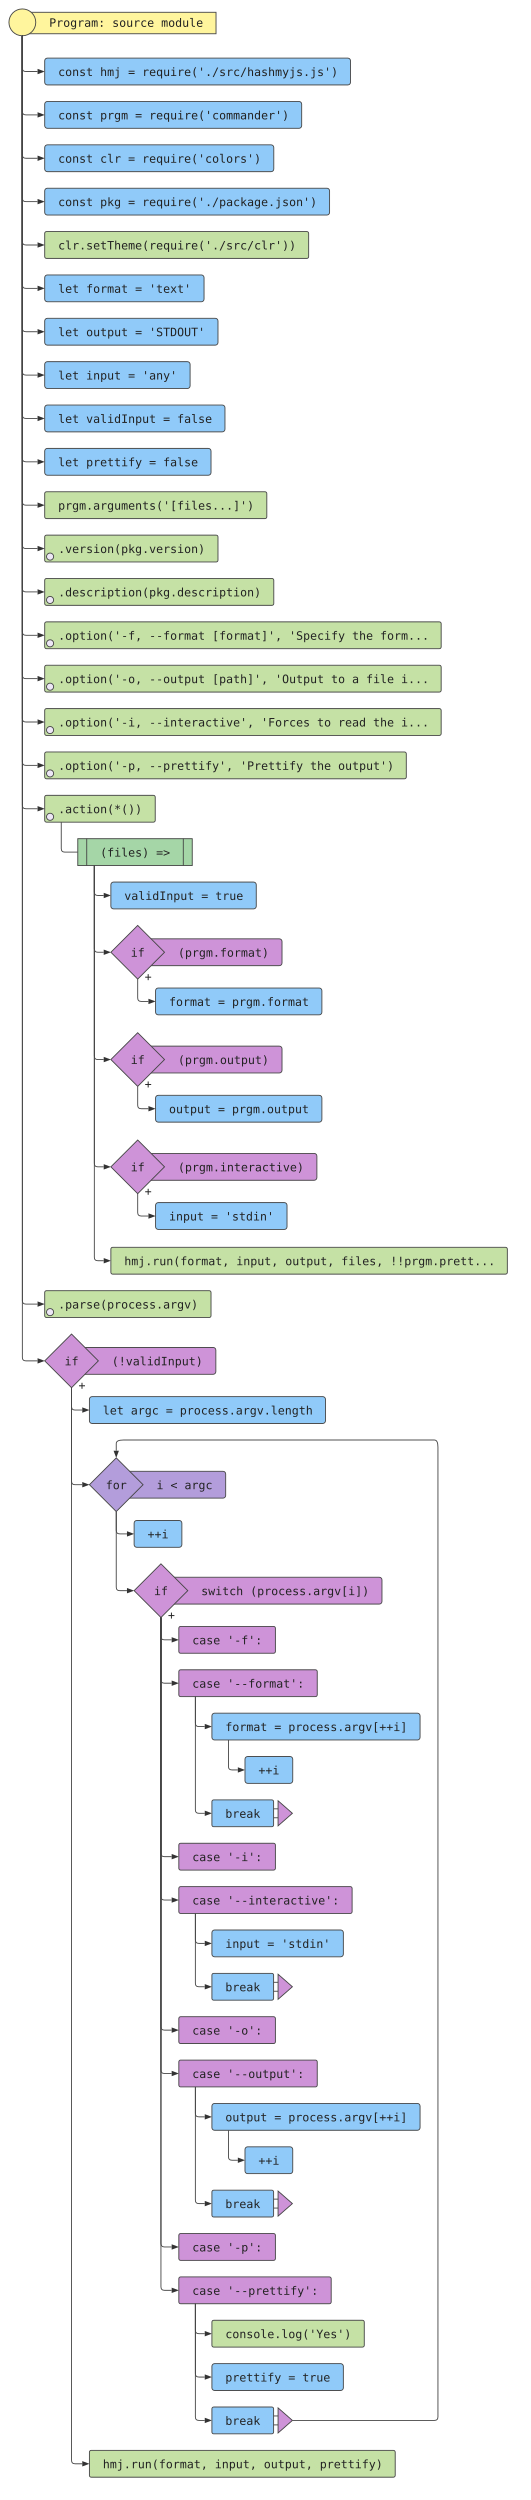
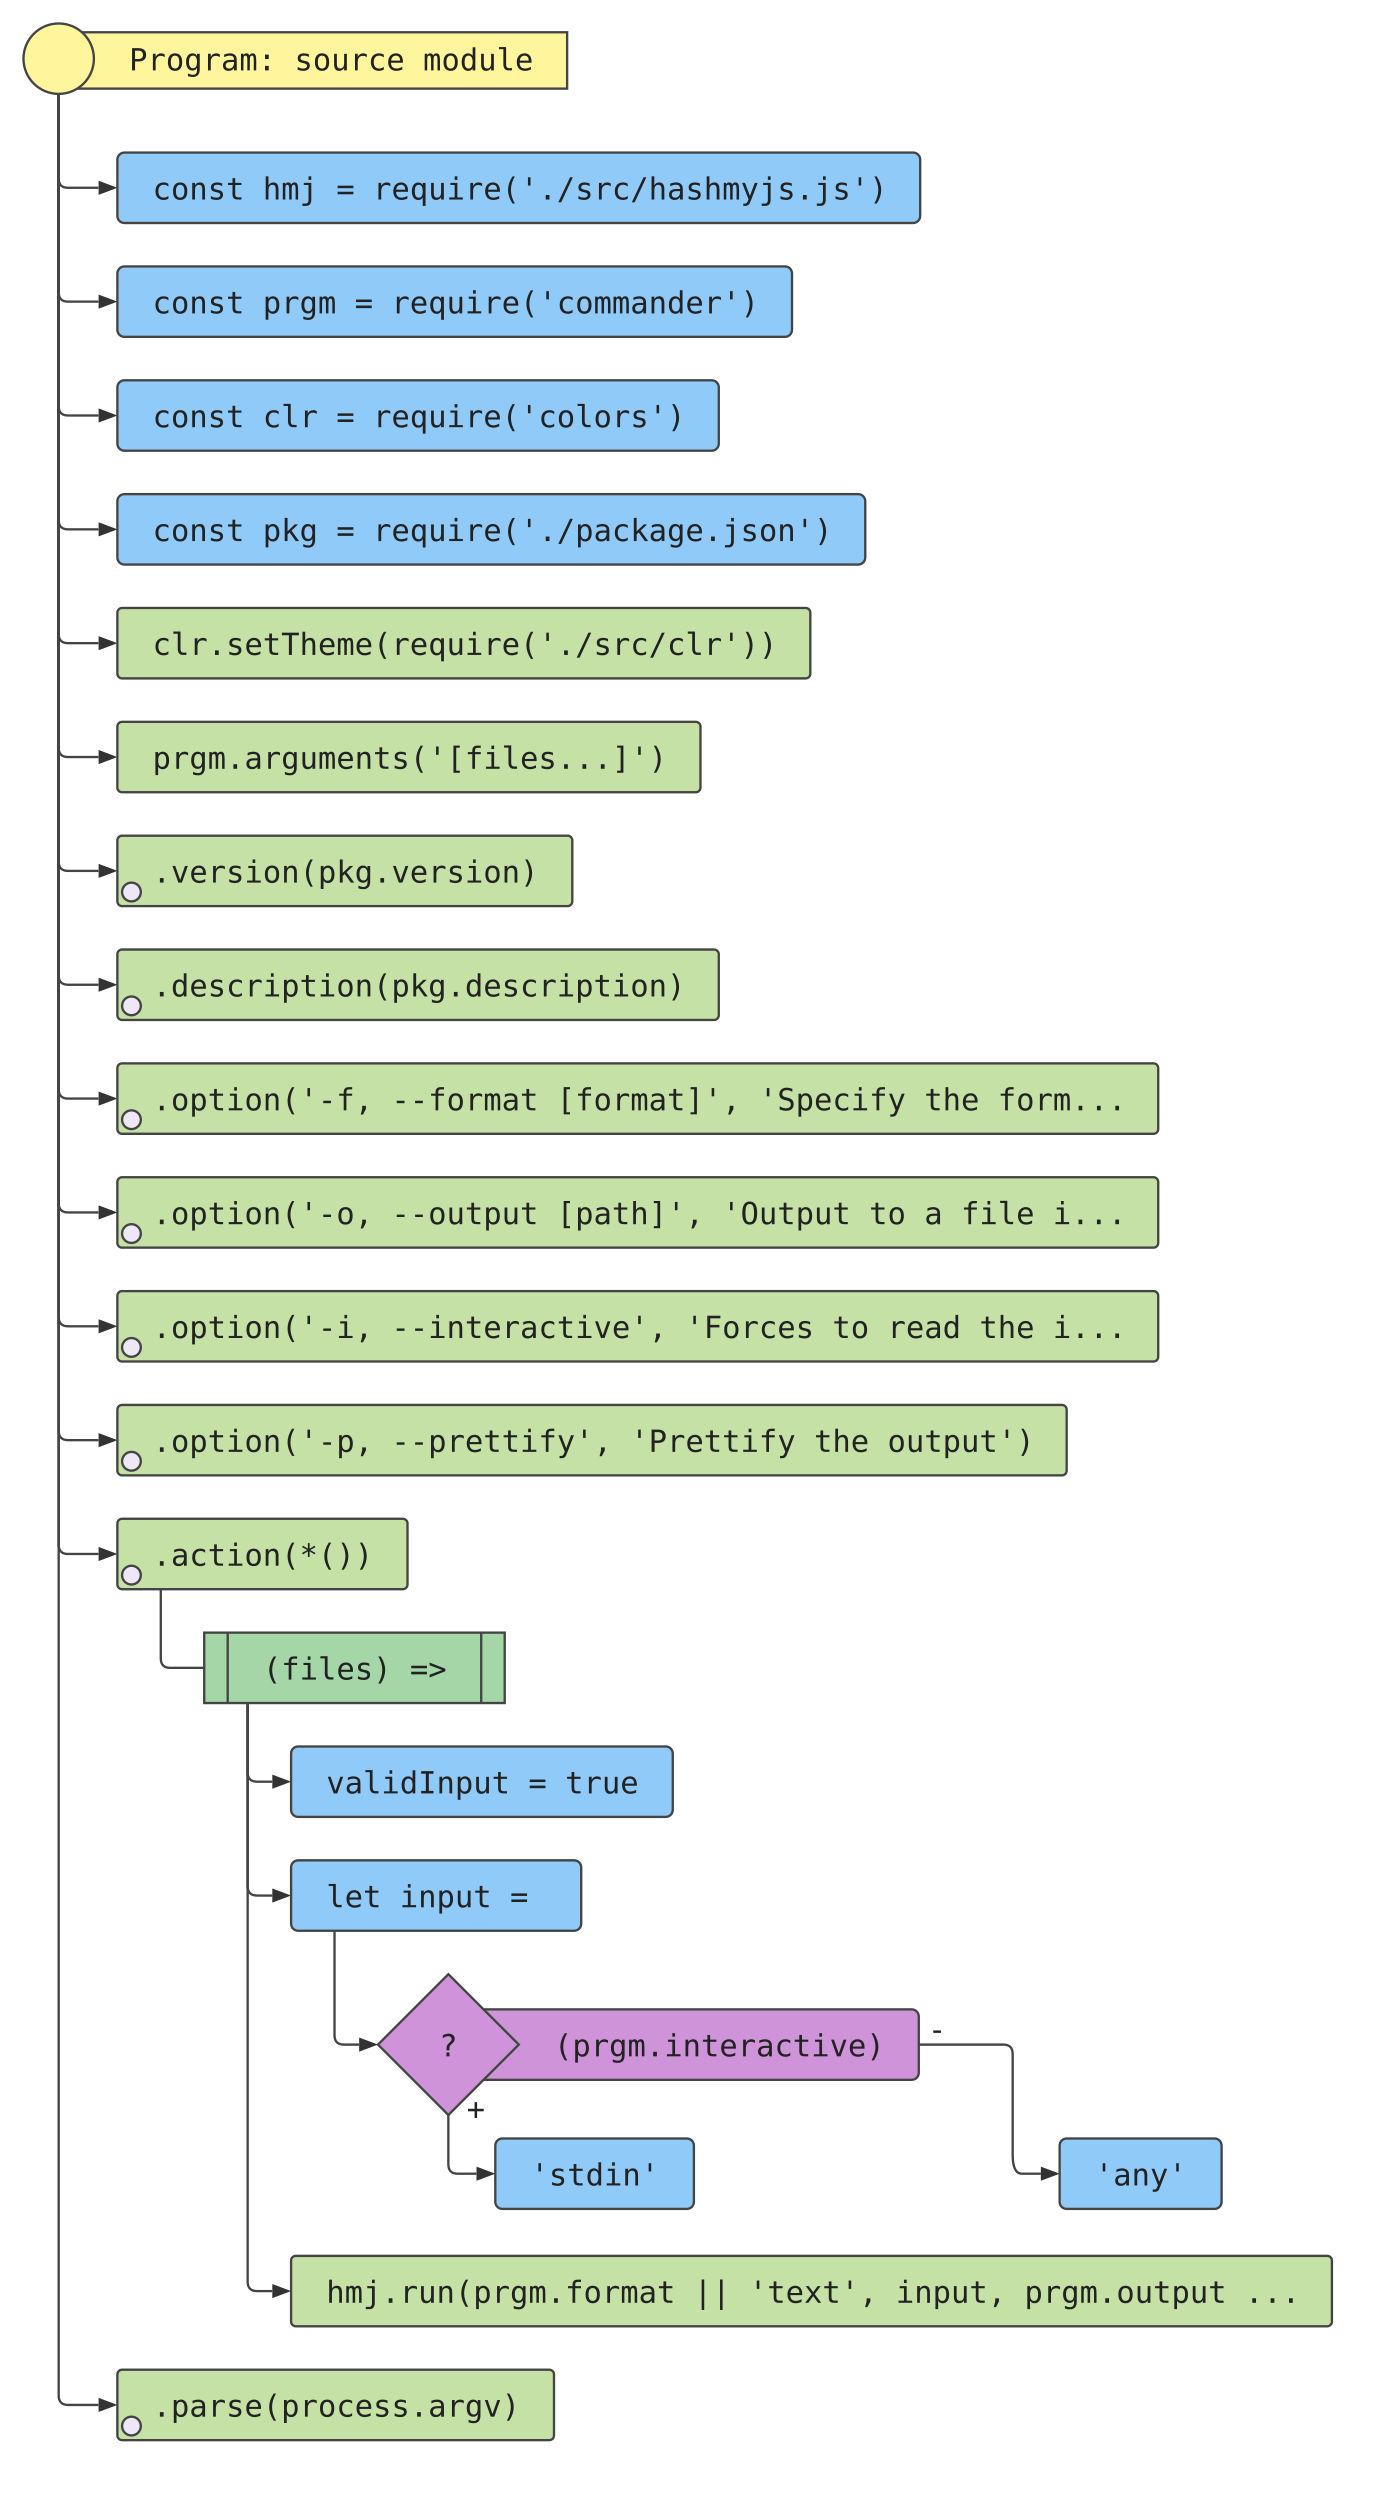
- <svg xmlns="http://www.w3.org/2000/svg" width="593" height="2796">
+ <svg xmlns="http://www.w3.org/2000/svg" width="593" height="1065">
  <g>
    <rect x="50" y="65" width="342" height="30" rx="3" ry="3" style="fill:#90caf9; stroke:#444; stroke-width:1" />
    <text x="65" y="85" font-family="monospace" font-size="13" fill="#222">
      <tspan x="65" y="85">const hmj = require('./src/hashmyjs.js')</tspan>
    </text>
  </g>
  <g>
    <rect x="50" y="113.5" width="287.4" height="30" rx="3" ry="3" style="fill:#90caf9; stroke:#444; stroke-width:1" />
    <text x="65" y="133.5" font-family="monospace" font-size="13" fill="#222">
      <tspan x="65" y="133.5">const prgm = require('commander')</tspan>
    </text>
  </g>
  <g>
    <rect x="50" y="162" width="256.2" height="30" rx="3" ry="3" style="fill:#90caf9; stroke:#444; stroke-width:1" />
    <text x="65" y="182" font-family="monospace" font-size="13" fill="#222">
      <tspan x="65" y="182">const clr = require('colors')</tspan>
    </text>
  </g>
  <g>
    <rect x="50" y="210.5" width="318.6" height="30" rx="3" ry="3" style="fill:#90caf9; stroke:#444; stroke-width:1" />
    <text x="65" y="230.5" font-family="monospace" font-size="13" fill="#222">
      <tspan x="65" y="230.5">const pkg = require('./package.json')</tspan>
    </text>
  </g>
  <g>
    <rect x="50" y="259" width="295.2" height="30" rx="2" ry="2" style="fill:#C5E1A5; stroke:#444; stroke-width:1" />
    <text x="65" y="279" font-family="monospace" font-size="13" fill="#222">
      <tspan x="65" y="279">clr.setTheme(require('./src/clr'))</tspan>
    </text>
  </g>
  <g>
-     <rect x="50" y="307.5" width="178.2" height="30" rx="3" ry="3" style="fill:#90caf9; stroke:#444; stroke-width:1" />
+     <rect x="50" y="307.5" width="248.4" height="30" rx="2" ry="2" style="fill:#C5E1A5; stroke:#444; stroke-width:1" />
    <text x="65" y="327.5" font-family="monospace" font-size="13" fill="#222">
-       <tspan x="65" y="327.5">let format = 'text'</tspan>
-     </text>
-   </g>
-   <g>
-     <rect x="50" y="356" width="193.8" height="30" rx="3" ry="3" style="fill:#90caf9; stroke:#444; stroke-width:1" />
+       <tspan x="65" y="327.5">prgm.arguments('[files...]')</tspan>
+     </text>
+   </g>
+   <g>
+     <rect x="50" y="356" width="193.8" height="30" rx="2" ry="2" style="fill:#C5E1A5; stroke:#444; stroke-width:1" />
    <text x="65" y="376" font-family="monospace" font-size="13" fill="#222">
-       <tspan x="65" y="376">let output = 'STDOUT'</tspan>
-     </text>
-   </g>
-   <g>
-     <rect x="50" y="404.5" width="162.6" height="30" rx="3" ry="3" style="fill:#90caf9; stroke:#444; stroke-width:1" />
+       <tspan x="65" y="376">.version(pkg.version)</tspan>
+     </text>
+     <circle cx="56" cy="380" r="4" style="fill:#ede7f6; stroke:#444; stroke-width:1" />
+   </g>
+   <g>
+     <rect x="50" y="404.5" width="256.2" height="30" rx="2" ry="2" style="fill:#C5E1A5; stroke:#444; stroke-width:1" />
    <text x="65" y="424.5" font-family="monospace" font-size="13" fill="#222">
-       <tspan x="65" y="424.5">let input = 'any'</tspan>
-     </text>
-   </g>
-   <g>
-     <rect x="50" y="453" width="201.6" height="30" rx="3" ry="3" style="fill:#90caf9; stroke:#444; stroke-width:1" />
+       <tspan x="65" y="424.5">.description(pkg.description)</tspan>
+     </text>
+     <circle cx="56" cy="428.5" r="4" style="fill:#ede7f6; stroke:#444; stroke-width:1" />
+   </g>
+   <g>
+     <rect x="50" y="453" width="443.4" height="30" rx="2" ry="2" style="fill:#C5E1A5; stroke:#444; stroke-width:1" />
    <text x="65" y="473" font-family="monospace" font-size="13" fill="#222">
-       <tspan x="65" y="473">let validInput = false</tspan>
-     </text>
-   </g>
-   <g>
-     <rect x="50" y="501.5" width="186" height="30" rx="3" ry="3" style="fill:#90caf9; stroke:#444; stroke-width:1" />
+       <tspan x="65" y="473">.option('-f, --format [format]', 'Specify the form...</tspan>
+     </text>
+     <circle cx="56" cy="477" r="4" style="fill:#ede7f6; stroke:#444; stroke-width:1" />
+   </g>
+   <g>
+     <rect x="50" y="501.5" width="443.4" height="30" rx="2" ry="2" style="fill:#C5E1A5; stroke:#444; stroke-width:1" />
    <text x="65" y="521.5" font-family="monospace" font-size="13" fill="#222">
-       <tspan x="65" y="521.5">let prettify = false</tspan>
-     </text>
-   </g>
-   <g>
-     <rect x="50" y="550" width="248.4" height="30" rx="2" ry="2" style="fill:#C5E1A5; stroke:#444; stroke-width:1" />
+       <tspan x="65" y="521.5">.option('-o, --output [path]', 'Output to a file i...</tspan>
+     </text>
+     <circle cx="56" cy="525.5" r="4" style="fill:#ede7f6; stroke:#444; stroke-width:1" />
+   </g>
+   <g>
+     <rect x="50" y="550" width="443.4" height="30" rx="2" ry="2" style="fill:#C5E1A5; stroke:#444; stroke-width:1" />
    <text x="65" y="570" font-family="monospace" font-size="13" fill="#222">
-       <tspan x="65" y="570">prgm.arguments('[files...]')</tspan>
-     </text>
-   </g>
-   <g>
-     <rect x="50" y="598.5" width="193.8" height="30" rx="2" ry="2" style="fill:#C5E1A5; stroke:#444; stroke-width:1" />
+       <tspan x="65" y="570">.option('-i, --interactive', 'Forces to read the i...</tspan>
+     </text>
+     <circle cx="56" cy="574" r="4" style="fill:#ede7f6; stroke:#444; stroke-width:1" />
+   </g>
+   <g>
+     <rect x="50" y="598.5" width="404.4" height="30" rx="2" ry="2" style="fill:#C5E1A5; stroke:#444; stroke-width:1" />
    <text x="65" y="618.5" font-family="monospace" font-size="13" fill="#222">
-       <tspan x="65" y="618.5">.version(pkg.version)</tspan>
+       <tspan x="65" y="618.5">.option('-p, --prettify', 'Prettify the output')</tspan>
    </text>
    <circle cx="56" cy="622.5" r="4" style="fill:#ede7f6; stroke:#444; stroke-width:1" />
  </g>
  <g>
-     <rect x="50" y="647" width="256.2" height="30" rx="2" ry="2" style="fill:#C5E1A5; stroke:#444; stroke-width:1" />
+     <rect x="50" y="647" width="123.6" height="30" rx="2" ry="2" style="fill:#C5E1A5; stroke:#444; stroke-width:1" />
    <text x="65" y="667" font-family="monospace" font-size="13" fill="#222">
-       <tspan x="65" y="667">.description(pkg.description)</tspan>
+       <tspan x="65" y="667">.action(*())</tspan>
    </text>
    <circle cx="56" cy="671" r="4" style="fill:#ede7f6; stroke:#444; stroke-width:1" />
  </g>
  <g>
-     <rect x="50" y="695.5" width="443.4" height="30" rx="2" ry="2" style="fill:#C5E1A5; stroke:#444; stroke-width:1" />
-     <text x="65" y="715.5" font-family="monospace" font-size="13" fill="#222">
-       <tspan x="65" y="715.5">.option('-f, --format [format]', 'Specify the form...</tspan>
-     </text>
-     <circle cx="56" cy="719.5" r="4" style="fill:#ede7f6; stroke:#444; stroke-width:1" />
-   </g>
-   <g>
-     <rect x="50" y="744" width="443.4" height="30" rx="2" ry="2" style="fill:#C5E1A5; stroke:#444; stroke-width:1" />
-     <text x="65" y="764" font-family="monospace" font-size="13" fill="#222">
-       <tspan x="65" y="764">.option('-o, --output [path]', 'Output to a file i...</tspan>
-     </text>
-     <circle cx="56" cy="768" r="4" style="fill:#ede7f6; stroke:#444; stroke-width:1" />
-   </g>
-   <g>
-     <rect x="50" y="792.5" width="443.4" height="30" rx="2" ry="2" style="fill:#C5E1A5; stroke:#444; stroke-width:1" />
-     <text x="65" y="812.5" font-family="monospace" font-size="13" fill="#222">
-       <tspan x="65" y="812.5">.option('-i, --interactive', 'Forces to read the i...</tspan>
-     </text>
-     <circle cx="56" cy="816.5" r="4" style="fill:#ede7f6; stroke:#444; stroke-width:1" />
-   </g>
-   <g>
-     <rect x="50" y="841" width="404.4" height="30" rx="2" ry="2" style="fill:#C5E1A5; stroke:#444; stroke-width:1" />
-     <text x="65" y="861" font-family="monospace" font-size="13" fill="#222">
-       <tspan x="65" y="861">.option('-p, --prettify', 'Prettify the output')</tspan>
-     </text>
-     <circle cx="56" cy="865" r="4" style="fill:#ede7f6; stroke:#444; stroke-width:1" />
-   </g>
-   <g>
-     <rect x="50" y="889.5" width="123.6" height="30" rx="2" ry="2" style="fill:#C5E1A5; stroke:#444; stroke-width:1" />
-     <text x="65" y="909.5" font-family="monospace" font-size="13" fill="#222">
-       <tspan x="65" y="909.5">.action(*())</tspan>
-     </text>
-     <circle cx="56" cy="913.5" r="4" style="fill:#ede7f6; stroke:#444; stroke-width:1" />
-   </g>
-   <g>
-     <rect x="87" y="938" width="128" height="30" style="fill:#a5d6a7; stroke:#444; stroke-width:1" />
-     <line x1="97" y1="938" x2="97" y2="968" style="fill:#a5d6a7; stroke:#444; stroke-width:1" />
-     <line x1="205" y1="938" x2="205" y2="968" style="fill:#a5d6a7; stroke:#444; stroke-width:1" />
-     <text x="112" y="958" font-family="monospace" font-size="13" fill="#222">
-       <tspan x="112" y="958">(files) =&gt;</tspan>
-     </text>
-   </g>
-   <g>
-     <rect x="124" y="986.5" width="162.6" height="30" rx="3" ry="3" style="fill:#90caf9; stroke:#444; stroke-width:1" />
-     <text x="139" y="1006.5" font-family="monospace" font-size="13" fill="#222">
-       <tspan x="139" y="1006.5">validInput = true</tspan>
-     </text>
-   </g>
-   <g>
-     <rect x="154" y="1050" width="161.4" height="30" rx="3" ry="3" style="fill:#ce93d8; stroke:#444; stroke-width:1" />
-     <polygon points="124,1065 154,1035 184,1065 154,1095" style="fill:#ce93d8; stroke:#444; stroke-width:1" />
-     <text x="199" y="1070" font-family="monospace" font-size="13" fill="#222">
-       <tspan x="199" y="1070">(prgm.format)</tspan>
-     </text>
-     <text x="146.2" y="1070" font-family="monospace" font-size="13" fill="#222">if</text>
-     <text x="161.8" y="1096.95" font-family="monospace" font-size="13" fill="#222">+</text>
-   </g>
-   <g>
-     <rect x="174" y="1105" width="186" height="30" rx="3" ry="3" style="fill:#90caf9; stroke:#444; stroke-width:1" />
-     <text x="189" y="1125" font-family="monospace" font-size="13" fill="#222">
-       <tspan x="189" y="1125">format = prgm.format</tspan>
-     </text>
-   </g>
-   <g>
-     <rect x="154" y="1170" width="161.4" height="30" rx="3" ry="3" style="fill:#ce93d8; stroke:#444; stroke-width:1" />
-     <polygon points="124,1185 154,1155 184,1185 154,1215" style="fill:#ce93d8; stroke:#444; stroke-width:1" />
-     <text x="199" y="1190" font-family="monospace" font-size="13" fill="#222">
-       <tspan x="199" y="1190">(prgm.output)</tspan>
-     </text>
-     <text x="146.2" y="1190" font-family="monospace" font-size="13" fill="#222">if</text>
-     <text x="161.8" y="1216.95" font-family="monospace" font-size="13" fill="#222">+</text>
-   </g>
-   <g>
-     <rect x="174" y="1225" width="186" height="30" rx="3" ry="3" style="fill:#90caf9; stroke:#444; stroke-width:1" />
-     <text x="189" y="1245" font-family="monospace" font-size="13" fill="#222">
-       <tspan x="189" y="1245">output = prgm.output</tspan>
-     </text>
-   </g>
-   <g>
-     <rect x="154" y="1290" width="200.4" height="30" rx="3" ry="3" style="fill:#ce93d8; stroke:#444; stroke-width:1" />
-     <polygon points="124,1305 154,1275 184,1305 154,1335" style="fill:#ce93d8; stroke:#444; stroke-width:1" />
-     <text x="199" y="1310" font-family="monospace" font-size="13" fill="#222">
-       <tspan x="199" y="1310">(prgm.interactive)</tspan>
-     </text>
-     <text x="146.2" y="1310" font-family="monospace" font-size="13" fill="#222">if</text>
-     <text x="161.8" y="1336.95" font-family="monospace" font-size="13" fill="#222">+</text>
-   </g>
-   <g>
-     <rect x="174" y="1345" width="147" height="30" rx="3" ry="3" style="fill:#90caf9; stroke:#444; stroke-width:1" />
-     <text x="189" y="1365" font-family="monospace" font-size="13" fill="#222">
-       <tspan x="189" y="1365">input = 'stdin'</tspan>
-     </text>
-   </g>
-   <g>
-     <rect x="124" y="1395" width="443.4" height="30" rx="2" ry="2" style="fill:#C5E1A5; stroke:#444; stroke-width:1" />
-     <text x="139" y="1415" font-family="monospace" font-size="13" fill="#222">
-       <tspan x="139" y="1415">hmj.run(format, input, output, files, !!prgm.prett...</tspan>
-     </text>
-   </g>
-   <g>
-     <rect x="50" y="1443.5" width="186" height="30" rx="2" ry="2" style="fill:#C5E1A5; stroke:#444; stroke-width:1" />
-     <text x="65" y="1463.5" font-family="monospace" font-size="13" fill="#222">
-       <tspan x="65" y="1463.5">.parse(process.argv)</tspan>
-     </text>
-     <circle cx="56" cy="1467.5" r="4" style="fill:#ede7f6; stroke:#444; stroke-width:1" />
-   </g>
-   <g>
-     <rect x="80" y="1507" width="161.4" height="30" rx="3" ry="3" style="fill:#ce93d8; stroke:#444; stroke-width:1" />
-     <polygon points="50,1522 80,1492 110,1522 80,1552" style="fill:#ce93d8; stroke:#444; stroke-width:1" />
-     <text x="125" y="1527" font-family="monospace" font-size="13" fill="#222">
-       <tspan x="125" y="1527">(!validInput)</tspan>
-     </text>
-     <text x="72.2" y="1527" font-family="monospace" font-size="13" fill="#222">if</text>
-     <text x="87.8" y="1553.95" font-family="monospace" font-size="13" fill="#222">+</text>
-   </g>
-   <g>
-     <rect x="100" y="1562" width="264" height="30" rx="3" ry="3" style="fill:#90caf9; stroke:#444; stroke-width:1" />
-     <text x="115" y="1582" font-family="monospace" font-size="13" fill="#222">
-       <tspan x="115" y="1582">let argc = process.argv.length</tspan>
-     </text>
-   </g>
-   <g>
-     <rect x="130" y="1645.5" width="122.4" height="30" rx="3" ry="3" style="fill:#b39ddb; stroke:#444; stroke-width:1" />
-     <polygon points="100,1660.5 130,1630.5 160,1660.5 130,1690.5" style="fill:#b39ddb; stroke:#444; stroke-width:1" />
-     <text x="175" y="1665.5" font-family="monospace" font-size="13" fill="#222">
-       <tspan x="175" y="1665.5">i &lt; argc</tspan>
-     </text>
-     <text x="118.3" y="1665.5" font-family="monospace" font-size="13" fill="#222">for</text>
-   </g>
-   <g>
-     <rect x="150" y="1700.5" width="53.4" height="30" rx="3" ry="3" style="fill:#90caf9; stroke:#444; stroke-width:1" />
-     <text x="165" y="1720.5" font-family="monospace" font-size="13" fill="#222">
-       <tspan x="165" y="1720.5">++i</tspan>
-     </text>
-   </g>
-   <g>
-     <rect x="180" y="1764" width="247.2" height="30" rx="3" ry="3" style="fill:#ce93d8; stroke:#444; stroke-width:1" />
-     <polygon points="150,1779 180,1749 210,1779 180,1809" style="fill:#ce93d8; stroke:#444; stroke-width:1" />
-     <text x="225" y="1784" font-family="monospace" font-size="13" fill="#222">
-       <tspan x="225" y="1784">switch (process.argv[i])</tspan>
-     </text>
-     <text x="172.2" y="1784" font-family="monospace" font-size="13" fill="#222">if</text>
-     <text x="187.8" y="1810.95" font-family="monospace" font-size="13" fill="#222">+</text>
-   </g>
-   <g>
-     <rect x="200" y="1819" width="108" height="30" rx="2" ry="2" style="fill:#ce93d8; stroke:#444; stroke-width:1" />
-     <text x="215" y="1839" font-family="monospace" font-size="13" fill="#222">
-       <tspan x="215" y="1839">case '-f':</tspan>
-     </text>
-   </g>
-   <g>
-     <rect x="200" y="1867.5" width="154.8" height="30" rx="2" ry="2" style="fill:#ce93d8; stroke:#444; stroke-width:1" />
-     <text x="215" y="1887.5" font-family="monospace" font-size="13" fill="#222">
-       <tspan x="215" y="1887.5">case '--format':</tspan>
-     </text>
-   </g>
-   <g>
-     <rect x="237" y="1916" width="232.8" height="30" rx="3" ry="3" style="fill:#90caf9; stroke:#444; stroke-width:1" />
-     <text x="252" y="1936" font-family="monospace" font-size="13" fill="#222">
-       <tspan x="252" y="1936">format = process.argv[++i]</tspan>
-     </text>
-   </g>
-   <g>
-     <rect x="274" y="1964.5" width="53.4" height="30" rx="3" ry="3" style="fill:#90caf9; stroke:#444; stroke-width:1" />
-     <text x="289" y="1984.5" font-family="monospace" font-size="13" fill="#222">
-       <tspan x="289" y="1984.5">++i</tspan>
-     </text>
-   </g>
-   <g>
-     <rect x="237" y="2013" width="69" height="30" rx="2" ry="2" style="fill:#90caf9; stroke:#444; stroke-width:1" />
-     <line x1="306" y1="2023" x2="311" y2="2023" style="fill:#ce93d8; stroke:#444; stroke-width:1" />
-     <line x1="306" y1="2033" x2="311" y2="2033" style="fill:#ce93d8; stroke:#444; stroke-width:1" />
-     <path d="M311, 2014 L327, 2028 L311, 2042 Z" fill="#ce93d8" stroke="#444" stroke-width="1" />
-     <text x="252" y="2033" font-family="monospace" font-size="13" fill="#222">
-       <tspan x="252" y="2033">break</tspan>
-     </text>
-   </g>
-   <g>
-     <rect x="200" y="2061.5" width="108" height="30" rx="2" ry="2" style="fill:#ce93d8; stroke:#444; stroke-width:1" />
-     <text x="215" y="2081.5" font-family="monospace" font-size="13" fill="#222">
-       <tspan x="215" y="2081.5">case '-i':</tspan>
-     </text>
-   </g>
-   <g>
-     <rect x="200" y="2110" width="193.8" height="30" rx="2" ry="2" style="fill:#ce93d8; stroke:#444; stroke-width:1" />
-     <text x="215" y="2130" font-family="monospace" font-size="13" fill="#222">
-       <tspan x="215" y="2130">case '--interactive':</tspan>
-     </text>
-   </g>
-   <g>
-     <rect x="237" y="2158.5" width="147" height="30" rx="3" ry="3" style="fill:#90caf9; stroke:#444; stroke-width:1" />
-     <text x="252" y="2178.5" font-family="monospace" font-size="13" fill="#222">
-       <tspan x="252" y="2178.5">input = 'stdin'</tspan>
-     </text>
-   </g>
-   <g>
-     <rect x="237" y="2207" width="69" height="30" rx="2" ry="2" style="fill:#90caf9; stroke:#444; stroke-width:1" />
-     <line x1="306" y1="2217" x2="311" y2="2217" style="fill:#ce93d8; stroke:#444; stroke-width:1" />
-     <line x1="306" y1="2227" x2="311" y2="2227" style="fill:#ce93d8; stroke:#444; stroke-width:1" />
-     <path d="M311, 2208 L327, 2222 L311, 2236 Z" fill="#ce93d8" stroke="#444" stroke-width="1" />
-     <text x="252" y="2227" font-family="monospace" font-size="13" fill="#222">
-       <tspan x="252" y="2227">break</tspan>
-     </text>
-   </g>
-   <g>
-     <rect x="200" y="2255.5" width="108" height="30" rx="2" ry="2" style="fill:#ce93d8; stroke:#444; stroke-width:1" />
-     <text x="215" y="2275.5" font-family="monospace" font-size="13" fill="#222">
-       <tspan x="215" y="2275.5">case '-o':</tspan>
-     </text>
-   </g>
-   <g>
-     <rect x="200" y="2304" width="154.8" height="30" rx="2" ry="2" style="fill:#ce93d8; stroke:#444; stroke-width:1" />
-     <text x="215" y="2324" font-family="monospace" font-size="13" fill="#222">
-       <tspan x="215" y="2324">case '--output':</tspan>
-     </text>
-   </g>
-   <g>
-     <rect x="237" y="2352.5" width="232.8" height="30" rx="3" ry="3" style="fill:#90caf9; stroke:#444; stroke-width:1" />
-     <text x="252" y="2372.5" font-family="monospace" font-size="13" fill="#222">
-       <tspan x="252" y="2372.5">output = process.argv[++i]</tspan>
-     </text>
-   </g>
-   <g>
-     <rect x="274" y="2401" width="53.4" height="30" rx="3" ry="3" style="fill:#90caf9; stroke:#444; stroke-width:1" />
-     <text x="289" y="2421" font-family="monospace" font-size="13" fill="#222">
-       <tspan x="289" y="2421">++i</tspan>
-     </text>
-   </g>
-   <g>
-     <rect x="237" y="2449.5" width="69" height="30" rx="2" ry="2" style="fill:#90caf9; stroke:#444; stroke-width:1" />
-     <line x1="306" y1="2459.5" x2="311" y2="2459.5" style="fill:#ce93d8; stroke:#444; stroke-width:1" />
-     <line x1="306" y1="2469.5" x2="311" y2="2469.5" style="fill:#ce93d8; stroke:#444; stroke-width:1" />
-     <path d="M311, 2450.5 L327, 2464.5 L311, 2478.5 Z" fill="#ce93d8" stroke="#444" stroke-width="1" />
-     <text x="252" y="2469.5" font-family="monospace" font-size="13" fill="#222">
-       <tspan x="252" y="2469.5">break</tspan>
-     </text>
-   </g>
-   <g>
-     <rect x="200" y="2498" width="108" height="30" rx="2" ry="2" style="fill:#ce93d8; stroke:#444; stroke-width:1" />
-     <text x="215" y="2518" font-family="monospace" font-size="13" fill="#222">
-       <tspan x="215" y="2518">case '-p':</tspan>
-     </text>
-   </g>
-   <g>
-     <rect x="200" y="2546.5" width="170.4" height="30" rx="2" ry="2" style="fill:#ce93d8; stroke:#444; stroke-width:1" />
-     <text x="215" y="2566.5" font-family="monospace" font-size="13" fill="#222">
-       <tspan x="215" y="2566.5">case '--prettify':</tspan>
-     </text>
-   </g>
-   <g>
-     <rect x="237" y="2595" width="170.4" height="30" rx="2" ry="2" style="fill:#C5E1A5; stroke:#444; stroke-width:1" />
-     <text x="252" y="2615" font-family="monospace" font-size="13" fill="#222">
-       <tspan x="252" y="2615">console.log('Yes')</tspan>
-     </text>
-   </g>
-   <g>
-     <rect x="237" y="2643.5" width="147" height="30" rx="3" ry="3" style="fill:#90caf9; stroke:#444; stroke-width:1" />
-     <text x="252" y="2663.5" font-family="monospace" font-size="13" fill="#222">
-       <tspan x="252" y="2663.5">prettify = true</tspan>
-     </text>
-   </g>
-   <g>
-     <rect x="237" y="2692" width="69" height="30" rx="2" ry="2" style="fill:#90caf9; stroke:#444; stroke-width:1" />
-     <line x1="306" y1="2702" x2="311" y2="2702" style="fill:#ce93d8; stroke:#444; stroke-width:1" />
-     <line x1="306" y1="2712" x2="311" y2="2712" style="fill:#ce93d8; stroke:#444; stroke-width:1" />
-     <path d="M311, 2693 L327, 2707 L311, 2721 Z" fill="#ce93d8" stroke="#444" stroke-width="1" />
-     <text x="252" y="2712" font-family="monospace" font-size="13" fill="#222">
-       <tspan x="252" y="2712">break</tspan>
-     </text>
-   </g>
-   <g>
-     <rect x="100" y="2740.5" width="342" height="30" rx="2" ry="2" style="fill:#C5E1A5; stroke:#444; stroke-width:1" />
-     <text x="115" y="2760.5" font-family="monospace" font-size="13" fill="#222">
-       <tspan x="115" y="2760.5">hmj.run(format, input, output, prettify)</tspan>
-     </text>
+     <rect x="87" y="695.5" width="128" height="30" style="fill:#a5d6a7; stroke:#444; stroke-width:1" />
+     <line x1="97" y1="695.5" x2="97" y2="725.5" style="fill:#a5d6a7; stroke:#444; stroke-width:1" />
+     <line x1="205" y1="695.5" x2="205" y2="725.5" style="fill:#a5d6a7; stroke:#444; stroke-width:1" />
+     <text x="112" y="715.5" font-family="monospace" font-size="13" fill="#222">
+       <tspan x="112" y="715.5">(files) =&gt;</tspan>
+     </text>
+   </g>
+   <g>
+     <rect x="124" y="744" width="162.6" height="30" rx="3" ry="3" style="fill:#90caf9; stroke:#444; stroke-width:1" />
+     <text x="139" y="764" font-family="monospace" font-size="13" fill="#222">
+       <tspan x="139" y="764">validInput = true</tspan>
+     </text>
+   </g>
+   <g>
+     <rect x="124" y="792.5" width="123.6" height="30" rx="3" ry="3" style="fill:#90caf9; stroke:#444; stroke-width:1" />
+     <text x="139" y="812.5" font-family="monospace" font-size="13" fill="#222">
+       <tspan x="139" y="812.5">let input = </tspan>
+     </text>
+   </g>
+   <g>
+     <rect x="191" y="856" width="200.4" height="30" rx="3" ry="3" style="fill:#ce93d8; stroke:#444; stroke-width:1" />
+     <polygon points="161,871 191,841 221,871 191,901" style="fill:#ce93d8; stroke:#444; stroke-width:1" />
+     <text x="236" y="876" font-family="monospace" font-size="13" fill="#222">
+       <tspan x="236" y="876">(prgm.interactive)</tspan>
+     </text>
+     <text x="187.1" y="876" font-family="monospace" font-size="13" fill="#222">?</text>
+     <text x="198.8" y="902.95" font-family="monospace" font-size="13" fill="#222">+</text>
+     <text x="395.3" y="869.05" font-family="monospace" font-size="13" fill="#222">-</text>
+   </g>
+   <g>
+     <rect x="211" y="911" width="84.6" height="30" rx="3" ry="3" style="fill:#90caf9; stroke:#444; stroke-width:1" />
+     <text x="226" y="931" font-family="monospace" font-size="13" fill="#222">
+       <tspan x="226" y="931">'stdin'</tspan>
+     </text>
+   </g>
+   <g>
+     <rect x="451.4" y="911" width="69" height="30" rx="3" ry="3" style="fill:#90caf9; stroke:#444; stroke-width:1" />
+     <text x="466.4" y="931" font-family="monospace" font-size="13" fill="#222">
+       <tspan x="466.4" y="931">'any'</tspan>
+     </text>
+   </g>
+   <g>
+     <rect x="124" y="961" width="443.4" height="30" rx="2" ry="2" style="fill:#C5E1A5; stroke:#444; stroke-width:1" />
+     <text x="139" y="981" font-family="monospace" font-size="13" fill="#222">
+       <tspan x="139" y="981">hmj.run(prgm.format || 'text', input, prgm.output ...</tspan>
+     </text>
+   </g>
+   <g>
+     <rect x="50" y="1009.5" width="186" height="30" rx="2" ry="2" style="fill:#C5E1A5; stroke:#444; stroke-width:1" />
+     <text x="65" y="1029.5" font-family="monospace" font-size="13" fill="#222">
+       <tspan x="65" y="1029.5">.parse(process.argv)</tspan>
+     </text>
+     <circle cx="56" cy="1033.5" r="4" style="fill:#ede7f6; stroke:#444; stroke-width:1" />
  </g>
  <g>
    <rect x="25" y="13.75" width="216.6" height="24" style="fill:#fff59d; stroke:#444; stroke-width:1" />
    <circle cx="25" cy="25" r="15" style="fill:#fff59d; stroke:#444; stroke-width:1" />
    <text x="55" y="30" font-family="monospace" font-size="13" fill="#222">
      <tspan x="55" y="30">Program: source module</tspan>
    </text>
  </g>
  <g>
    <path d="M25, 40 L25 76 Q25 80                 29 80                 L42 80 " style="fill:none; stroke:#444; stroke-width:1" />
    <path d="M42, 77 L50, 80 L42, 83 Z" fill="#333" />
  </g>
  <g>
    <path d="M25, 40 L25 124.5 Q25 128.5                 29 128.5                 L42 128.5 " style="fill:none; stroke:#444; stroke-width:1" />
    <path d="M42, 125.5 L50, 128.5 L42, 131.5 Z" fill="#333" />
  </g>
  <g>
    <path d="M25, 40 L25 173 Q25 177                 29 177                 L42 177 " style="fill:none; stroke:#444; stroke-width:1" />
    <path d="M42, 174 L50, 177 L42, 180 Z" fill="#333" />
  </g>
  <g>
    <path d="M25, 40 L25 221.5 Q25 225.5                 29 225.5                 L42 225.5 " style="fill:none; stroke:#444; stroke-width:1" />
    <path d="M42, 222.5 L50, 225.5 L42, 228.5 Z" fill="#333" />
  </g>
  <g>
    <path d="M25, 40 L25 270 Q25 274                 29 274                 L42 274 " style="fill:none; stroke:#444; stroke-width:1" />
    <path d="M42, 271 L50, 274 L42, 277 Z" fill="#333" />
  </g>
  <g>
    <path d="M25, 40 L25 318.5 Q25 322.5                 29 322.5                 L42 322.5 " style="fill:none; stroke:#444; stroke-width:1" />
    <path d="M42, 319.5 L50, 322.5 L42, 325.5 Z" fill="#333" />
  </g>
  <g>
    <path d="M25, 40 L25 367 Q25 371                 29 371                 L42 371 " style="fill:none; stroke:#444; stroke-width:1" />
    <path d="M42, 368 L50, 371 L42, 374 Z" fill="#333" />
  </g>
  <g>
    <path d="M25, 40 L25 415.5 Q25 419.5                 29 419.5                 L42 419.5 " style="fill:none; stroke:#444; stroke-width:1" />
    <path d="M42, 416.5 L50, 419.5 L42, 422.5 Z" fill="#333" />
  </g>
  <g>
    <path d="M25, 40 L25 464 Q25 468                 29 468                 L42 468 " style="fill:none; stroke:#444; stroke-width:1" />
    <path d="M42, 465 L50, 468 L42, 471 Z" fill="#333" />
  </g>
  <g>
    <path d="M25, 40 L25 512.5 Q25 516.5                 29 516.5                 L42 516.5 " style="fill:none; stroke:#444; stroke-width:1" />
    <path d="M42, 513.5 L50, 516.5 L42, 519.5 Z" fill="#333" />
  </g>
  <g>
    <path d="M25, 40 L25 561 Q25 565                 29 565                 L42 565 " style="fill:none; stroke:#444; stroke-width:1" />
    <path d="M42, 562 L50, 565 L42, 568 Z" fill="#333" />
  </g>
  <g>
    <path d="M25, 40 L25 609.5 Q25 613.5                 29 613.5                 L42 613.5 " style="fill:none; stroke:#444; stroke-width:1" />
    <path d="M42, 610.5 L50, 613.5 L42, 616.5 Z" fill="#333" />
  </g>
  <g>
    <path d="M25, 40 L25 658 Q25 662                 29 662                 L42 662 " style="fill:none; stroke:#444; stroke-width:1" />
    <path d="M42, 659 L50, 662 L42, 665 Z" fill="#333" />
  </g>
  <g>
-     <path d="M25, 40 L25 706.5 Q25 710.5                 29 710.5                 L42 710.5 " style="fill:none; stroke:#444; stroke-width:1" />
-     <path d="M42, 707.5 L50, 710.5 L42, 713.5 Z" fill="#333" />
-   </g>
-   <g>
-     <path d="M25, 40 L25 755 Q25 759                 29 759                 L42 759 " style="fill:none; stroke:#444; stroke-width:1" />
-     <path d="M42, 756 L50, 759 L42, 762 Z" fill="#333" />
-   </g>
-   <g>
-     <path d="M25, 40 L25 803.5 Q25 807.5                 29 807.5                 L42 807.5 " style="fill:none; stroke:#444; stroke-width:1" />
-     <path d="M42, 804.5 L50, 807.5 L42, 810.5 Z" fill="#333" />
-   </g>
-   <g>
-     <path d="M25, 40 L25 852 Q25 856                 29 856                 L42 856 " style="fill:none; stroke:#444; stroke-width:1" />
-     <path d="M42, 853 L50, 856 L42, 859 Z" fill="#333" />
-   </g>
-   <g>
-     <path d="M25, 40 L25 900.5 Q25 904.5                 29 904.5                 L42 904.5 " style="fill:none; stroke:#444; stroke-width:1" />
-     <path d="M42, 901.5 L50, 904.5 L42, 907.5 Z" fill="#333" />
-   </g>
-   <g>
-     <path d="M68.5, 919.5 L68.5 949 Q68.5 953                 72.5 953                 L87 953 " style="fill:none; stroke:#444; stroke-width:1" />
+     <path d="M68.5, 677 L68.5 706.5 Q68.5 710.5                 72.5 710.5                 L87 710.5 " style="fill:none; stroke:#444; stroke-width:1" />
               false
            </g>
  <g>
-     <path d="M105.5, 968 L105.5 997.5 Q105.5 1001.5                 109.5 1001.5                 L116 1001.5 " style="fill:none; stroke:#444; stroke-width:1" />
-     <path d="M116, 998.5 L124, 1001.5 L116, 1004.5 Z" fill="#333" />
-   </g>
-   <g>
-     <path d="M105.5, 968 L105.5 1061 Q105.5 1065                 109.5 1065                 L116 1065 " style="fill:none; stroke:#444; stroke-width:1" />
-     <path d="M116, 1062 L124, 1065 L116, 1068 Z" fill="#333" />
-   </g>
-   <g>
-     <path d="M154, 1095 L154 1116 Q154 1120                 158 1120                 L166 1120 " style="fill:none; stroke:#444; stroke-width:1" />
-     <path d="M166, 1117 L174, 1120 L166, 1123 Z" fill="#333" />
-   </g>
-   <g>
-     <path d="M105.5, 968 L105.5 1181 Q105.5 1185                 109.5 1185                 L116 1185 " style="fill:none; stroke:#444; stroke-width:1" />
-     <path d="M116, 1182 L124, 1185 L116, 1188 Z" fill="#333" />
-   </g>
-   <g>
-     <path d="M154, 1215 L154 1236 Q154 1240                 158 1240                 L166 1240 " style="fill:none; stroke:#444; stroke-width:1" />
-     <path d="M166, 1237 L174, 1240 L166, 1243 Z" fill="#333" />
-   </g>
-   <g>
-     <path d="M105.5, 968 L105.5 1301 Q105.5 1305                 109.5 1305                 L116 1305 " style="fill:none; stroke:#444; stroke-width:1" />
-     <path d="M116, 1302 L124, 1305 L116, 1308 Z" fill="#333" />
-   </g>
-   <g>
-     <path d="M154, 1335 L154 1356 Q154 1360                 158 1360                 L166 1360 " style="fill:none; stroke:#444; stroke-width:1" />
-     <path d="M166, 1357 L174, 1360 L166, 1363 Z" fill="#333" />
-   </g>
-   <g>
-     <path d="M105.5, 968 L105.5 1406 Q105.5 1410                 109.5 1410                 L116 1410 " style="fill:none; stroke:#444; stroke-width:1" />
-     <path d="M116, 1407 L124, 1410 L116, 1413 Z" fill="#333" />
-   </g>
-   <g>
-     <path d="M25, 40 L25 1454.5 Q25 1458.5                 29 1458.5                 L42 1458.5 " style="fill:none; stroke:#444; stroke-width:1" />
-     <path d="M42, 1455.5 L50, 1458.5 L42, 1461.5 Z" fill="#333" />
-   </g>
-   <g>
-     <path d="M25, 40 L25 1518 Q25 1522                 29 1522                 L42 1522 " style="fill:none; stroke:#444; stroke-width:1" />
-     <path d="M42, 1519 L50, 1522 L42, 1525 Z" fill="#333" />
-   </g>
-   <g>
-     <path d="M80, 1552 L80 1573 Q80 1577                 84 1577                 L92 1577 " style="fill:none; stroke:#444; stroke-width:1" />
-     <path d="M92, 1574 L100, 1577 L92, 1580 Z" fill="#333" />
-   </g>
-   <g>
-     <path d="M80, 1552 L80 1656.5 Q80 1660.5                 84 1660.5                 L92 1660.5 " style="fill:none; stroke:#444; stroke-width:1" />
-     <path d="M92, 1657.5 L100, 1660.5 L92, 1663.5 Z" fill="#333" />
-   </g>
-   <g>
-     <path d="M130, 1690.5 L130 1711.5 Q130 1715.5                 134 1715.5                 L142 1715.5 " style="fill:none; stroke:#444; stroke-width:1" />
-     <path d="M142, 1712.5 L150, 1715.5 L142, 1718.5 Z" fill="#333" />
-   </g>
-   <g>
-     <path d="M130, 1690.5 L130 1775 Q130 1779                 134 1779                 L142 1779 " style="fill:none; stroke:#444; stroke-width:1" />
-     <path d="M142, 1776 L150, 1779 L142, 1782 Z" fill="#333" />
-   </g>
-   <g>
-     <path d="M180, 1809 L180 1830 Q180 1834                 184 1834                 L192 1834 " style="fill:none; stroke:#444; stroke-width:1" />
-     <path d="M192, 1831 L200, 1834 L192, 1837 Z" fill="#333" />
-   </g>
-   <g>
-     <path d="M180, 1809 L180 1878.5 Q180 1882.5                 184 1882.5                 L192 1882.5 " style="fill:none; stroke:#444; stroke-width:1" />
-     <path d="M192, 1879.5 L200, 1882.5 L192, 1885.5 Z" fill="#333" />
-   </g>
-   <g>
-     <path d="M218.5, 1897.5 L218.5 1927 Q218.5 1931                 222.5 1931                 L229 1931 " style="fill:none; stroke:#444; stroke-width:1" />
-     <path d="M229, 1928 L237, 1931 L229, 1934 Z" fill="#333" />
-   </g>
-   <g>
-     <path d="M255.5, 1946 L255.5 1975.5 Q255.5 1979.5                 259.5 1979.5                 L266 1979.5 " style="fill:none; stroke:#444; stroke-width:1" />
-     <path d="M266, 1976.5 L274, 1979.5 L266, 1982.5 Z" fill="#333" />
-   </g>
-   <g>
-     <path d="M218.5, 1897.5 L218.5 2024 Q218.5 2028                 222.5 2028                 L229 2028 " style="fill:none; stroke:#444; stroke-width:1" />
-     <path d="M229, 2025 L237, 2028 L229, 2031 Z" fill="#333" />
-   </g>
-   <g>
-     <path d="M180, 1809 L180 2072.5 Q180 2076.5                 184 2076.5                 L192 2076.5 " style="fill:none; stroke:#444; stroke-width:1" />
-     <path d="M192, 2073.5 L200, 2076.5 L192, 2079.5 Z" fill="#333" />
-   </g>
-   <g>
-     <path d="M180, 1809 L180 2121 Q180 2125                 184 2125                 L192 2125 " style="fill:none; stroke:#444; stroke-width:1" />
-     <path d="M192, 2122 L200, 2125 L192, 2128 Z" fill="#333" />
-   </g>
-   <g>
-     <path d="M218.5, 2140 L218.5 2169.5 Q218.5 2173.5                 222.5 2173.5                 L229 2173.5 " style="fill:none; stroke:#444; stroke-width:1" />
-     <path d="M229, 2170.5 L237, 2173.5 L229, 2176.5 Z" fill="#333" />
-   </g>
-   <g>
-     <path d="M218.5, 2140 L218.5 2218 Q218.5 2222                 222.5 2222                 L229 2222 " style="fill:none; stroke:#444; stroke-width:1" />
-     <path d="M229, 2219 L237, 2222 L229, 2225 Z" fill="#333" />
-   </g>
-   <g>
-     <path d="M180, 1809 L180 2266.5 Q180 2270.5                 184 2270.5                 L192 2270.5 " style="fill:none; stroke:#444; stroke-width:1" />
-     <path d="M192, 2267.5 L200, 2270.5 L192, 2273.5 Z" fill="#333" />
-   </g>
-   <g>
-     <path d="M180, 1809 L180 2315 Q180 2319                 184 2319                 L192 2319 " style="fill:none; stroke:#444; stroke-width:1" />
-     <path d="M192, 2316 L200, 2319 L192, 2322 Z" fill="#333" />
-   </g>
-   <g>
-     <path d="M218.5, 2334 L218.5 2363.5 Q218.5 2367.5                 222.5 2367.5                 L229 2367.5 " style="fill:none; stroke:#444; stroke-width:1" />
-     <path d="M229, 2364.5 L237, 2367.5 L229, 2370.5 Z" fill="#333" />
-   </g>
-   <g>
-     <path d="M255.5, 2382.5 L255.5 2412 Q255.5 2416                 259.5 2416                 L266 2416 " style="fill:none; stroke:#444; stroke-width:1" />
-     <path d="M266, 2413 L274, 2416 L266, 2419 Z" fill="#333" />
-   </g>
-   <g>
-     <path d="M218.5, 2334 L218.5 2460.5 Q218.5 2464.5                 222.5 2464.5                 L229 2464.5 " style="fill:none; stroke:#444; stroke-width:1" />
-     <path d="M229, 2461.5 L237, 2464.5 L229, 2467.5 Z" fill="#333" />
-   </g>
-   <g>
-     <path d="M180, 1809 L180 2509 Q180 2513                 184 2513                 L192 2513 " style="fill:none; stroke:#444; stroke-width:1" />
-     <path d="M192, 2510 L200, 2513 L192, 2516 Z" fill="#333" />
-   </g>
-   <g>
-     <path d="M180, 1809 L180 2557.5 Q180 2561.5                 184 2561.5                 L192 2561.5 " style="fill:none; stroke:#444; stroke-width:1" />
-     <path d="M192, 2558.5 L200, 2561.5 L192, 2564.5 Z" fill="#333" />
-   </g>
-   <g>
-     <path d="M218.5, 2576.5 L218.5 2606 Q218.5 2610                 222.5 2610                 L229 2610 " style="fill:none; stroke:#444; stroke-width:1" />
-     <path d="M229, 2607 L237, 2610 L229, 2613 Z" fill="#333" />
-   </g>
-   <g>
-     <path d="M218.5, 2576.5 L218.5 2654.5 Q218.5 2658.5                 222.5 2658.5                 L229 2658.5 " style="fill:none; stroke:#444; stroke-width:1" />
-     <path d="M229, 2655.5 L237, 2658.5 L229, 2661.5 Z" fill="#333" />
-   </g>
-   <g>
-     <path d="M218.5, 2576.5 L218.5 2703 Q218.5 2707                 222.5 2707                 L229 2707 " style="fill:none; stroke:#444; stroke-width:1" />
-     <path d="M229, 2704 L237, 2707 L229, 2710 Z" fill="#333" />
-   </g>
-   <g>
-     <path d="M327, 2707 L485.8 2707  Q489.8 2707                 489.8 2703                 L489.8 1618.5 Q489.8 1610.5                 485.8 1610.5                 L138 1610.5  Q130 1610.5                 130 1614.5                 L130 1622.5" style="fill:none; stroke:#444; stroke-width:1" />
-     <path d="M127, 1622.5 L130, 1630.5 L133, 1622.5 Z" fill="#333" />
-   </g>
-   <g>
-     <path d="M80, 1552 L80 2751.5 Q80 2755.5                 84 2755.5                 L92 2755.5 " style="fill:none; stroke:#444; stroke-width:1" />
-     <path d="M92, 2752.5 L100, 2755.5 L92, 2758.5 Z" fill="#333" />
+     <path d="M105.5, 725.5 L105.5 755 Q105.5 759                 109.5 759                 L116 759 " style="fill:none; stroke:#444; stroke-width:1" />
+     <path d="M116, 756 L124, 759 L116, 762 Z" fill="#333" />
+   </g>
+   <g>
+     <path d="M105.5, 725.5 L105.5 803.5 Q105.5 807.5                 109.5 807.5                 L116 807.5 " style="fill:none; stroke:#444; stroke-width:1" />
+     <path d="M116, 804.5 L124, 807.5 L116, 810.5 Z" fill="#333" />
+   </g>
+   <g>
+     <path d="M142.5, 822.5 L142.5 867 Q142.5 871                 146.5 871                 L153 871 " style="fill:none; stroke:#444; stroke-width:1" />
+     <path d="M153, 868 L161, 871 L153, 874 Z" fill="#333" />
+   </g>
+   <g>
+     <path d="M191, 901 L191 922 Q191 926                 195 926                 L203 926 " style="fill:none; stroke:#444; stroke-width:1" />
+     <path d="M203, 923 L211, 926 L203, 929 Z" fill="#333" />
+   </g>
+   <g>
+     <path d="M391.4, 871 L427.4 871  Q431.4 871                 431.4 875                 L431.4 918 Q431.4 926                 435.4 926                 L443.4 926 " style="fill:none; stroke:#444; stroke-width:1" />
+     <path d="M443.4, 923 L451.4, 926 L443.4, 929 Z" fill="#333" />
+   </g>
+   <g>
+     <path d="M105.5, 725.5 L105.5 972 Q105.5 976                 109.5 976                 L116 976 " style="fill:none; stroke:#444; stroke-width:1" />
+     <path d="M116, 973 L124, 976 L116, 979 Z" fill="#333" />
+   </g>
+   <g>
+     <path d="M25, 40 L25 1020.5 Q25 1024.5                 29 1024.5                 L42 1024.5 " style="fill:none; stroke:#444; stroke-width:1" />
+     <path d="M42, 1021.5 L50, 1024.5 L42, 1027.5 Z" fill="#333" />
  </g>
</svg>
